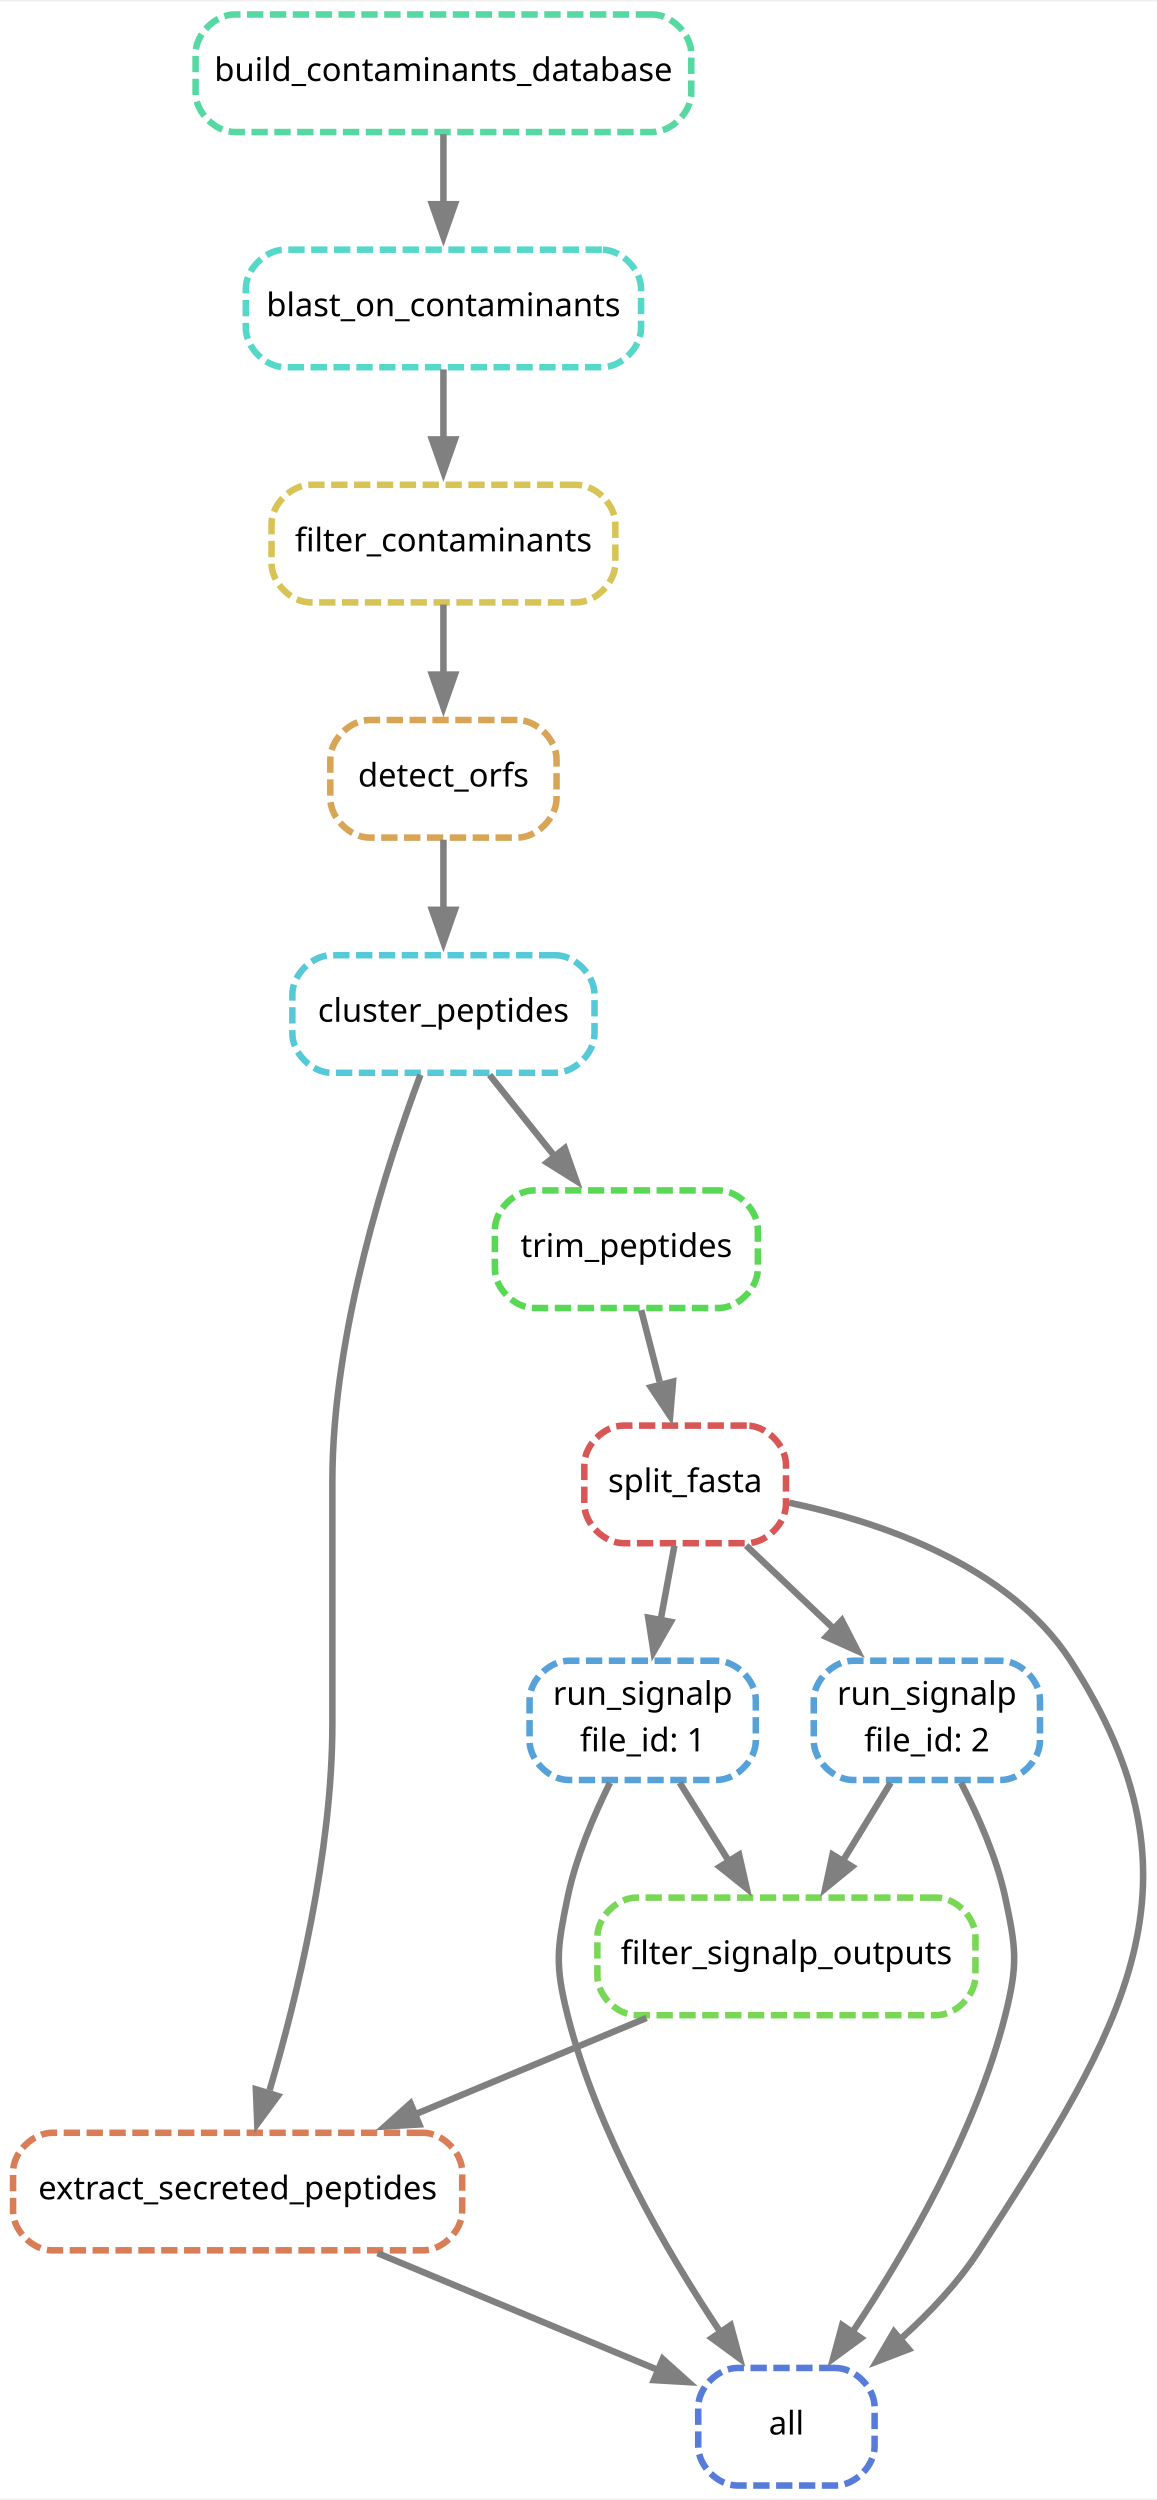
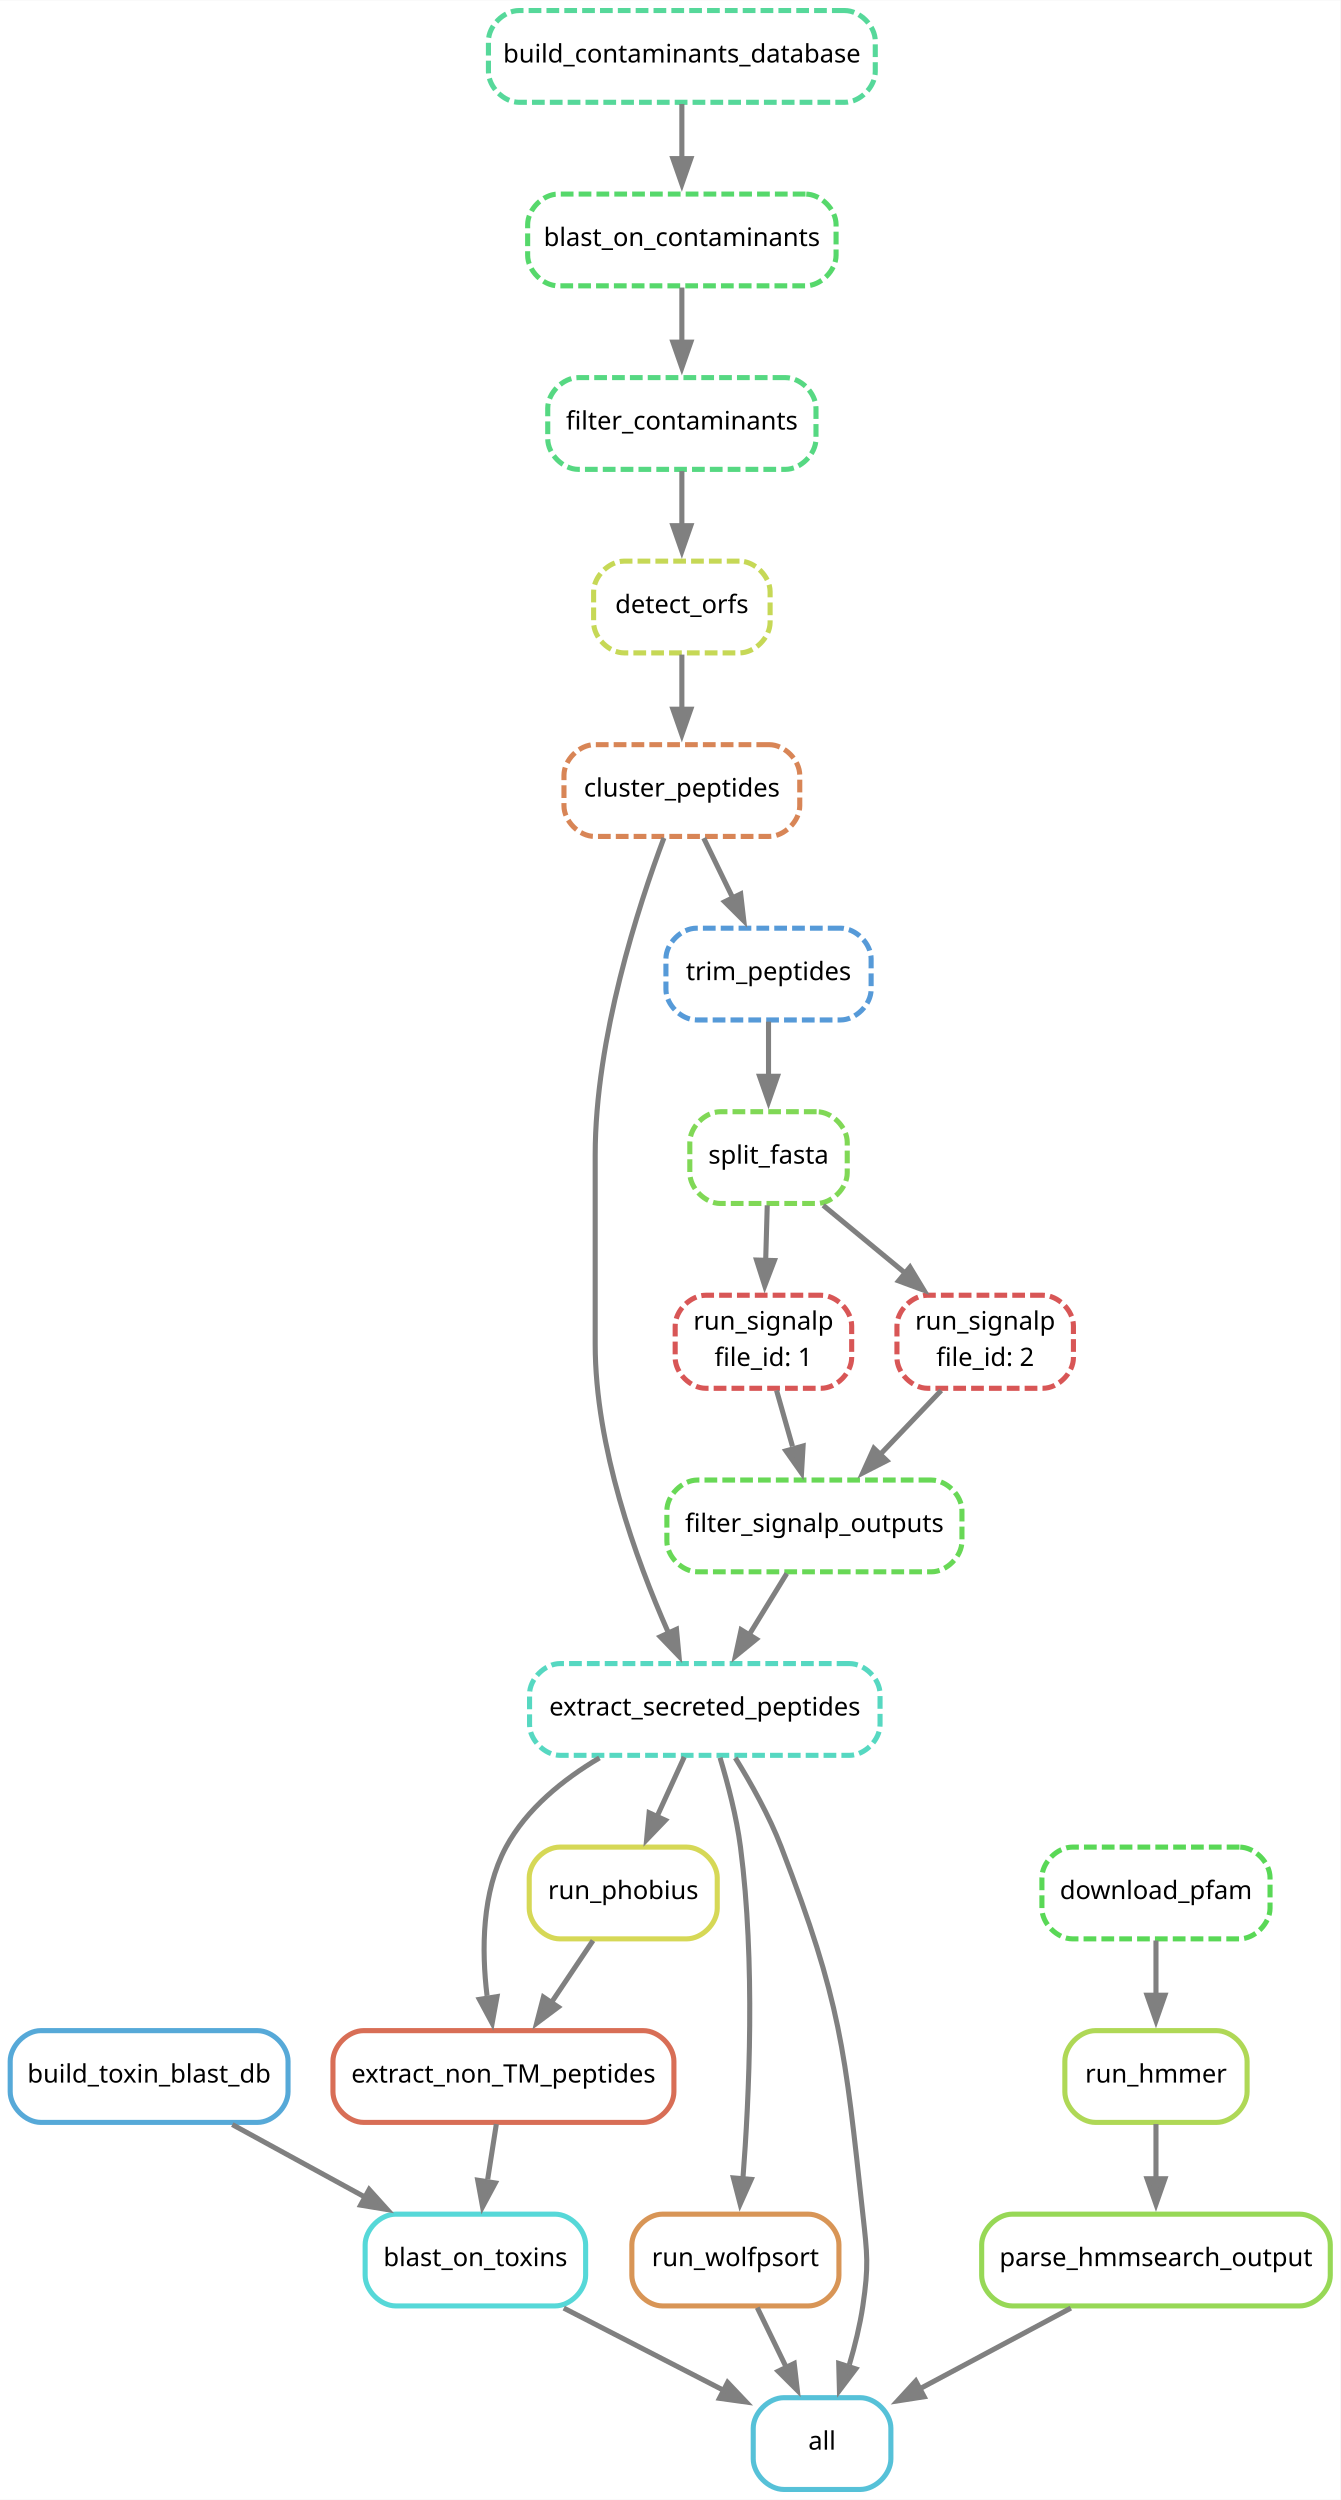
- <svg xmlns="http://www.w3.org/2000/svg" width="354pt" height="765pt" viewBox="0.00 0.00 354.16 764.50">
-   <g id="graph0" class="graph" transform="scale(1 1) rotate(0) translate(4 760.5)">
-     <polygon fill="white" stroke="none" points="-4,4 -4,-760.5 350.16,-760.5 350.16,4 -4,4" />
+ <svg xmlns="http://www.w3.org/2000/svg" width="526pt" height="981pt" viewBox="0.00 0.00 525.88 980.50">
+   <g id="graph0" class="graph" transform="scale(1 1) rotate(0) translate(4 976.5)">
+     <polygon fill="white" stroke="none" points="-4,4 -4,-976.5 521.88,-976.5 521.88,4 -4,4" />
    <g id="node1" class="node">
-       <path fill="none" stroke="#d87d56" stroke-width="2" stroke-dasharray="5,2" d="M125.5,-108C125.5,-108 12,-108 12,-108 6,-108 0,-102 0,-96 0,-96 0,-84 0,-84 0,-78 6,-72 12,-72 12,-72 125.5,-72 125.5,-72 131.5,-72 137.5,-78 137.5,-84 137.5,-84 137.5,-96 137.5,-96 137.5,-102 131.5,-108 125.5,-108" />
-       <text text-anchor="middle" x="68.75" y="-87.62" font-family="sans" font-size="10.00">extract_secreted_peptides</text>
+       <path fill="none" stroke="#56c1d8" stroke-width="2" d="M333.5,-36C333.5,-36 303.5,-36 303.5,-36 297.5,-36 291.5,-30 291.5,-24 291.5,-24 291.5,-12 291.5,-12 291.5,-6 297.5,0 303.5,0 303.5,0 333.5,0 333.5,0 339.5,0 345.5,-6 345.5,-12 345.5,-12 345.5,-24 345.5,-24 345.5,-30 339.5,-36 333.5,-36" />
+       <text text-anchor="middle" x="318.5" y="-15.62" font-family="sans" font-size="10.00">all</text>
+     </g>
+     <g id="node2" class="node">
+       <path fill="none" stroke="#56d8c1" stroke-width="2" stroke-dasharray="5,2" d="M329.25,-324C329.25,-324 215.75,-324 215.75,-324 209.75,-324 203.75,-318 203.75,-312 203.75,-312 203.75,-300 203.75,-300 203.75,-294 209.75,-288 215.75,-288 215.75,-288 329.25,-288 329.25,-288 335.25,-288 341.25,-294 341.25,-300 341.25,-300 341.25,-312 341.25,-312 341.25,-318 335.25,-324 329.25,-324" />
+       <text text-anchor="middle" x="272.5" y="-303.62" font-family="sans" font-size="10.00">extract_secreted_peptides</text>
+     </g>
+     <g id="edge1" class="edge">
+       <path fill="none" stroke="grey" stroke-width="2" d="M284.45,-287.02C290.61,-277.06 297.8,-264.24 302.5,-252 326.02,-190.8 327.35,-173.17 334.5,-108 336.25,-92.1 336.84,-87.83 334.5,-72 333.38,-64.42 331.41,-56.42 329.22,-49" />
+       <polygon fill="grey" stroke="grey" stroke-width="2" points="331.71,-47.3 325.32,-38.85 325.04,-49.44 331.71,-47.3" />
    </g>
    <g id="node12" class="node">
-       <path fill="none" stroke="#567bd8" stroke-width="2" stroke-dasharray="5,2" d="M251.75,-36C251.75,-36 221.75,-36 221.75,-36 215.75,-36 209.75,-30 209.75,-24 209.75,-24 209.75,-12 209.75,-12 209.75,-6 215.75,0 221.75,0 221.75,0 251.75,0 251.75,0 257.75,0 263.75,-6 263.75,-12 263.75,-12 263.75,-24 263.75,-24 263.75,-30 257.75,-36 251.75,-36" />
-       <text text-anchor="middle" x="236.75" y="-15.62" font-family="sans" font-size="10.00">all</text>
+       <path fill="none" stroke="#d86e56" stroke-width="2" d="M248.38,-180C248.38,-180 138.62,-180 138.62,-180 132.62,-180 126.62,-174 126.62,-168 126.62,-168 126.62,-156 126.62,-156 126.62,-150 132.62,-144 138.62,-144 138.62,-144 248.38,-144 248.38,-144 254.38,-144 260.38,-150 260.38,-156 260.38,-156 260.38,-168 260.38,-168 260.38,-174 254.38,-180 248.38,-180" />
+       <text text-anchor="middle" x="193.5" y="-159.62" font-family="sans" font-size="10.00">extract_non_TM_peptides</text>
+     </g>
+     <g id="edge18" class="edge">
+       <path fill="none" stroke="grey" stroke-width="2" d="M231.18,-287C216.94,-278.56 202.55,-267 194.5,-252 185.01,-234.32 184.89,-211.66 187.08,-193.64" />
+       <polygon fill="grey" stroke="grey" stroke-width="2" points="190.98,-193.34 189.08,-182.92 184.07,-192.25 190.98,-193.34" />
+     </g>
+     <g id="node13" class="node">
+       <path fill="none" stroke="#d6d856" stroke-width="2" d="M265.38,-252C265.38,-252 215.62,-252 215.62,-252 209.62,-252 203.62,-246 203.62,-240 203.62,-240 203.62,-228 203.62,-228 203.62,-222 209.62,-216 215.62,-216 215.62,-216 265.38,-216 265.38,-216 271.38,-216 277.38,-222 277.38,-228 277.38,-228 277.38,-240 277.38,-240 277.38,-246 271.38,-252 265.38,-252" />
+       <text text-anchor="middle" x="240.5" y="-231.62" font-family="sans" font-size="10.00">run_phobius</text>
+     </g>
+     <g id="edge19" class="edge">
+       <path fill="none" stroke="grey" stroke-width="2" d="M264.43,-287.34C261.27,-280.43 257.56,-272.31 254.01,-264.56" />
+       <polygon fill="grey" stroke="grey" stroke-width="2" points="257.02,-262.54 249.68,-254.9 250.66,-265.45 257.02,-262.54" />
+     </g>
+     <g id="node15" class="node">
+       <path fill="none" stroke="#d89556" stroke-width="2" d="M313.12,-108C313.12,-108 255.88,-108 255.88,-108 249.88,-108 243.88,-102 243.88,-96 243.88,-96 243.88,-84 243.88,-84 243.88,-78 249.88,-72 255.88,-72 255.88,-72 313.12,-72 313.12,-72 319.12,-72 325.12,-78 325.12,-84 325.12,-84 325.12,-96 325.12,-96 325.12,-102 319.12,-108 313.12,-108" />
+       <text text-anchor="middle" x="284.5" y="-87.62" font-family="sans" font-size="10.00">run_wolfpsort</text>
+     </g>
+     <g id="edge20" class="edge">
+       <path fill="none" stroke="grey" stroke-width="2" d="M278.47,-287.08C281.54,-276.92 284.96,-263.89 286.5,-252 292.36,-206.88 289.96,-154.06 287.43,-121.57" />
+       <polygon fill="grey" stroke="grey" stroke-width="2" points="290.7,-121.63 286.37,-111.96 283.72,-122.22 290.7,-121.63" />
+     </g>
+     <g id="node3" class="node">
+       <path fill="none" stroke="#68d856" stroke-width="2" stroke-dasharray="5,2" d="M361.38,-396C361.38,-396 269.62,-396 269.62,-396 263.62,-396 257.62,-390 257.62,-384 257.62,-384 257.62,-372 257.62,-372 257.62,-366 263.62,-360 269.62,-360 269.62,-360 361.38,-360 361.38,-360 367.38,-360 373.38,-366 373.38,-372 373.38,-372 373.38,-384 373.38,-384 373.38,-390 367.38,-396 361.38,-396" />
+       <text text-anchor="middle" x="315.5" y="-375.62" font-family="sans" font-size="10.00">filter_signalp_outputs</text>
+     </g>
+     <g id="edge5" class="edge">
+       <path fill="none" stroke="grey" stroke-width="2" d="M304.65,-359.34C300.25,-352.18 295.06,-343.73 290.15,-335.73" />
+       <polygon fill="grey" stroke="grey" stroke-width="2" points="292.71,-333.59 284.5,-326.9 286.75,-337.25 292.71,-333.59" />
+     </g>
+     <g id="node4" class="node">
+       <path fill="none" stroke="#80d856" stroke-width="2" stroke-dasharray="5,2" d="M316.38,-540.5C316.38,-540.5 278.62,-540.5 278.62,-540.5 272.62,-540.5 266.62,-534.5 266.62,-528.5 266.62,-528.5 266.62,-516.5 266.62,-516.5 266.62,-510.5 272.62,-504.5 278.62,-504.5 278.62,-504.5 316.38,-504.5 316.38,-504.5 322.38,-504.5 328.38,-510.5 328.38,-516.5 328.38,-516.5 328.38,-528.5 328.38,-528.5 328.38,-534.5 322.38,-540.5 316.38,-540.5" />
+       <text text-anchor="middle" x="297.5" y="-520.12" font-family="sans" font-size="10.00">split_fasta</text>
+     </g>
+     <g id="node19" class="node">
+       <path fill="none" stroke="#d85656" stroke-width="2" stroke-dasharray="5,2" d="M405.12,-468.5C405.12,-468.5 359.88,-468.5 359.88,-468.5 353.88,-468.5 347.88,-462.5 347.88,-456.5 347.88,-456.5 347.88,-444 347.88,-444 347.88,-438 353.88,-432 359.88,-432 359.88,-432 405.12,-432 405.12,-432 411.12,-432 417.12,-438 417.12,-444 417.12,-444 417.12,-456.5 417.12,-456.5 417.12,-462.5 411.12,-468.5 405.12,-468.5" />
+       <text text-anchor="middle" x="382.5" y="-455" font-family="sans" font-size="10.00">run_signalp</text>
+       <text text-anchor="middle" x="382.5" y="-440.75" font-family="sans" font-size="10.00">file_id: 2</text>
+     </g>
+     <g id="edge23" class="edge">
+       <path fill="none" stroke="grey" stroke-width="2" d="M318.95,-503.77C328.56,-495.83 340.1,-486.29 350.69,-477.54" />
+       <polygon fill="grey" stroke="grey" stroke-width="2" points="352.99,-479.53 358.47,-470.46 348.53,-474.13 352.99,-479.53" />
+     </g>
+     <g id="node20" class="node">
+       <path fill="none" stroke="#d85656" stroke-width="2" stroke-dasharray="5,2" d="M318.12,-468.5C318.12,-468.5 272.88,-468.5 272.88,-468.5 266.88,-468.5 260.88,-462.5 260.88,-456.5 260.88,-456.5 260.88,-444 260.88,-444 260.88,-438 266.88,-432 272.88,-432 272.88,-432 318.12,-432 318.12,-432 324.12,-432 330.12,-438 330.12,-444 330.12,-444 330.12,-456.5 330.12,-456.5 330.12,-462.5 324.12,-468.5 318.12,-468.5" />
+       <text text-anchor="middle" x="295.5" y="-455" font-family="sans" font-size="10.00">run_signalp</text>
+       <text text-anchor="middle" x="295.5" y="-440.75" font-family="sans" font-size="10.00">file_id: 1</text>
+     </g>
+     <g id="edge24" class="edge">
+       <path fill="none" stroke="grey" stroke-width="2" d="M297,-503.77C296.81,-497.17 296.59,-489.46 296.38,-482.03" />
+       <polygon fill="grey" stroke="grey" stroke-width="2" points="299.79,-482.11 296.01,-472.22 292.8,-482.31 299.79,-482.11" />
+     </g>
+     <g id="node5" class="node">
+       <path fill="none" stroke="#569ad8" stroke-width="2" stroke-dasharray="5,2" d="M325.75,-612.5C325.75,-612.5 269.25,-612.5 269.25,-612.5 263.25,-612.5 257.25,-606.5 257.25,-600.5 257.25,-600.5 257.25,-588.5 257.25,-588.5 257.25,-582.5 263.25,-576.5 269.25,-576.5 269.25,-576.5 325.75,-576.5 325.75,-576.5 331.75,-576.5 337.75,-582.5 337.75,-588.5 337.75,-588.5 337.75,-600.5 337.75,-600.5 337.75,-606.5 331.75,-612.5 325.75,-612.5" />
+       <text text-anchor="middle" x="297.5" y="-592.12" font-family="sans" font-size="10.00">trim_peptides</text>
+     </g>
+     <g id="edge9" class="edge">
+       <path fill="none" stroke="grey" stroke-width="2" d="M297.5,-575.84C297.5,-569.25 297.5,-561.58 297.5,-554.17" />
+       <polygon fill="grey" stroke="grey" stroke-width="2" points="301,-554.4 297.5,-544.4 294,-554.4 301,-554.4" />
+     </g>
+     <g id="node6" class="node">
+       <path fill="none" stroke="#d88556" stroke-width="2" stroke-dasharray="5,2" d="M297.75,-684.5C297.75,-684.5 229.25,-684.5 229.25,-684.5 223.25,-684.5 217.25,-678.5 217.25,-672.5 217.25,-672.5 217.25,-660.5 217.25,-660.5 217.25,-654.5 223.25,-648.5 229.25,-648.5 229.25,-648.5 297.75,-648.5 297.75,-648.5 303.75,-648.5 309.75,-654.5 309.75,-660.5 309.75,-660.5 309.75,-672.5 309.75,-672.5 309.75,-678.5 303.75,-684.5 297.75,-684.5" />
+       <text text-anchor="middle" x="263.5" y="-664.12" font-family="sans" font-size="10.00">cluster_peptides</text>
+     </g>
+     <g id="edge6" class="edge">
+       <path fill="none" stroke="grey" stroke-width="2" d="M256.46,-647.89C246.5,-621.37 229.5,-569.38 229.5,-523.5 229.5,-523.5 229.5,-523.5 229.5,-449.25 229.5,-408.98 245.49,-364.93 257.96,-336.68" />
+       <polygon fill="grey" stroke="grey" stroke-width="2" points="261.39,-337.44 262.38,-326.89 255.03,-334.52 261.39,-337.44" />
+     </g>
+     <g id="edge10" class="edge">
+       <path fill="none" stroke="grey" stroke-width="2" d="M272.08,-647.84C275.44,-640.93 279.38,-632.81 283.14,-625.06" />
+       <polygon fill="grey" stroke="grey" stroke-width="2" points="286.58,-625.93 287.8,-615.4 280.29,-622.87 286.58,-625.93" />
+     </g>
+     <g id="node7" class="node">
+       <path fill="none" stroke="#c6d856" stroke-width="2" stroke-dasharray="5,2" d="M286.12,-756.5C286.12,-756.5 240.88,-756.5 240.88,-756.5 234.88,-756.5 228.88,-750.5 228.88,-744.5 228.88,-744.5 228.88,-732.5 228.88,-732.5 228.88,-726.5 234.88,-720.5 240.88,-720.5 240.88,-720.5 286.12,-720.5 286.12,-720.5 292.12,-720.5 298.12,-726.5 298.12,-732.5 298.12,-732.5 298.12,-744.5 298.12,-744.5 298.12,-750.5 292.12,-756.5 286.12,-756.5" />
+       <text text-anchor="middle" x="263.5" y="-736.12" font-family="sans" font-size="10.00">detect_orfs</text>
+     </g>
+     <g id="edge11" class="edge">
+       <path fill="none" stroke="grey" stroke-width="2" d="M263.5,-719.84C263.5,-713.25 263.5,-705.58 263.5,-698.17" />
+       <polygon fill="grey" stroke="grey" stroke-width="2" points="267,-698.4 263.5,-688.4 260,-698.4 267,-698.4" />
+     </g>
+     <g id="node8" class="node">
+       <path fill="none" stroke="#56d882" stroke-width="2" stroke-dasharray="5,2" d="M304.12,-828.5C304.12,-828.5 222.88,-828.5 222.88,-828.5 216.88,-828.5 210.88,-822.5 210.88,-816.5 210.88,-816.5 210.88,-804.5 210.88,-804.5 210.88,-798.5 216.88,-792.5 222.88,-792.5 222.88,-792.5 304.12,-792.5 304.12,-792.5 310.12,-792.5 316.12,-798.5 316.12,-804.5 316.12,-804.5 316.12,-816.5 316.12,-816.5 316.12,-822.5 310.12,-828.5 304.12,-828.5" />
+       <text text-anchor="middle" x="263.5" y="-808.12" font-family="sans" font-size="10.00">filter_contaminants</text>
+     </g>
+     <g id="edge12" class="edge">
+       <path fill="none" stroke="grey" stroke-width="2" d="M263.5,-791.84C263.5,-785.25 263.5,-777.58 263.5,-770.17" />
+       <polygon fill="grey" stroke="grey" stroke-width="2" points="267,-770.4 263.5,-760.4 260,-770.4 267,-770.4" />
+     </g>
+     <g id="node9" class="node">
+       <path fill="none" stroke="#56d86b" stroke-width="2" stroke-dasharray="5,2" d="M312,-900.5C312,-900.5 215,-900.5 215,-900.5 209,-900.5 203,-894.5 203,-888.5 203,-888.5 203,-876.5 203,-876.5 203,-870.5 209,-864.5 215,-864.5 215,-864.5 312,-864.5 312,-864.5 318,-864.5 324,-870.5 324,-876.5 324,-876.5 324,-888.5 324,-888.5 324,-894.5 318,-900.5 312,-900.5" />
+       <text text-anchor="middle" x="263.5" y="-880.12" font-family="sans" font-size="10.00">blast_on_contaminants</text>
    </g>
    <g id="edge13" class="edge">
-       <path fill="none" stroke="grey" stroke-width="2" d="M111.58,-71.15C137.81,-60.22 171.16,-46.33 196.84,-35.63" />
-       <polygon fill="grey" stroke="grey" stroke-width="2" points="198.88,-38.74 206.77,-31.66 196.19,-32.28 198.88,-38.74" />
-     </g>
-     <g id="node2" class="node">
-       <path fill="none" stroke="#78d856" stroke-width="2" stroke-dasharray="5,2" d="M282.62,-180C282.62,-180 190.88,-180 190.88,-180 184.88,-180 178.88,-174 178.88,-168 178.88,-168 178.88,-156 178.88,-156 178.88,-150 184.88,-144 190.88,-144 190.88,-144 282.62,-144 282.62,-144 288.62,-144 294.62,-150 294.62,-156 294.62,-156 294.62,-168 294.62,-168 294.62,-174 288.62,-180 282.62,-180" />
-       <text text-anchor="middle" x="236.75" y="-159.62" font-family="sans" font-size="10.00">filter_signalp_outputs</text>
-     </g>
-     <g id="edge1" class="edge">
-       <path fill="none" stroke="grey" stroke-width="2" d="M193.92,-143.15C172.58,-134.26 146.52,-123.41 123.72,-113.91" />
-       <polygon fill="grey" stroke="grey" stroke-width="2" points="124.37,-110.55 113.79,-109.93 121.68,-117.01 124.37,-110.55" />
-     </g>
-     <g id="node3" class="node">
-       <path fill="none" stroke="#d85656" stroke-width="2" stroke-dasharray="5,2" d="M224.62,-324.5C224.62,-324.5 186.88,-324.5 186.88,-324.5 180.88,-324.5 174.88,-318.5 174.88,-312.5 174.88,-312.5 174.88,-300.5 174.88,-300.5 174.88,-294.5 180.88,-288.5 186.88,-288.5 186.88,-288.5 224.62,-288.5 224.62,-288.5 230.62,-288.5 236.62,-294.5 236.62,-300.5 236.62,-300.5 236.62,-312.5 236.62,-312.5 236.62,-318.5 230.62,-324.5 224.62,-324.5" />
-       <text text-anchor="middle" x="205.75" y="-304.12" font-family="sans" font-size="10.00">split_fasta</text>
+       <path fill="none" stroke="grey" stroke-width="2" d="M263.5,-863.84C263.5,-857.25 263.5,-849.58 263.5,-842.17" />
+       <polygon fill="grey" stroke="grey" stroke-width="2" points="267,-842.4 263.5,-832.4 260,-842.4 267,-842.4" />
    </g>
    <g id="node10" class="node">
-       <path fill="none" stroke="#56a2d8" stroke-width="2" stroke-dasharray="5,2" d="M302.38,-252.5C302.38,-252.5 257.12,-252.5 257.12,-252.5 251.12,-252.5 245.12,-246.5 245.12,-240.5 245.12,-240.5 245.12,-228 245.12,-228 245.12,-222 251.12,-216 257.12,-216 257.12,-216 302.38,-216 302.38,-216 308.38,-216 314.38,-222 314.38,-228 314.38,-228 314.38,-240.5 314.38,-240.5 314.38,-246.5 308.38,-252.5 302.38,-252.5" />
-       <text text-anchor="middle" x="279.75" y="-239" font-family="sans" font-size="10.00">run_signalp</text>
-       <text text-anchor="middle" x="279.75" y="-224.75" font-family="sans" font-size="10.00">file_id: 2</text>
+       <path fill="none" stroke="#56d89a" stroke-width="2" stroke-dasharray="5,2" d="M327.38,-972.5C327.38,-972.5 199.62,-972.5 199.62,-972.5 193.62,-972.5 187.62,-966.5 187.62,-960.5 187.62,-960.5 187.62,-948.5 187.62,-948.5 187.62,-942.5 193.62,-936.5 199.62,-936.5 199.62,-936.5 327.38,-936.5 327.38,-936.5 333.38,-936.5 339.38,-942.5 339.38,-948.5 339.38,-948.5 339.38,-960.5 339.38,-960.5 339.38,-966.5 333.38,-972.5 327.38,-972.5" />
+       <text text-anchor="middle" x="263.5" y="-952.12" font-family="sans" font-size="10.00">build_contaminants_database</text>
    </g>
-     <g id="edge11" class="edge">
-       <path fill="none" stroke="grey" stroke-width="2" d="M224.42,-287.77C232.54,-280.07 242.22,-270.88 251.2,-262.35" />
-       <polygon fill="grey" stroke="grey" stroke-width="2" points="253.72,-264.88 258.57,-255.46 248.9,-259.81 253.72,-264.88" />
+     <g id="edge14" class="edge">
+       <path fill="none" stroke="grey" stroke-width="2" d="M263.5,-935.84C263.5,-929.25 263.5,-921.58 263.5,-914.17" />
+       <polygon fill="grey" stroke="grey" stroke-width="2" points="267,-914.4 263.5,-904.4 260,-914.4 267,-914.4" />
    </g>
    <g id="node11" class="node">
-       <path fill="none" stroke="#56a2d8" stroke-width="2" stroke-dasharray="5,2" d="M215.38,-252.5C215.38,-252.5 170.12,-252.5 170.12,-252.5 164.12,-252.5 158.12,-246.5 158.12,-240.5 158.12,-240.5 158.12,-228 158.12,-228 158.12,-222 164.12,-216 170.12,-216 170.12,-216 215.38,-216 215.38,-216 221.38,-216 227.38,-222 227.38,-228 227.38,-228 227.38,-240.5 227.38,-240.5 227.38,-246.5 221.38,-252.5 215.38,-252.5" />
-       <text text-anchor="middle" x="192.75" y="-239" font-family="sans" font-size="10.00">run_signalp</text>
-       <text text-anchor="middle" x="192.75" y="-224.75" font-family="sans" font-size="10.00">file_id: 1</text>
-     </g>
-     <g id="edge12" class="edge">
-       <path fill="none" stroke="grey" stroke-width="2" d="M202.47,-287.77C201.23,-281.09 199.79,-273.27 198.39,-265.75" />
-       <polygon fill="grey" stroke="grey" stroke-width="2" points="201.34,-264.41 196.07,-255.22 194.45,-265.69 201.34,-264.41" />
-     </g>
-     <g id="edge14" class="edge">
-       <path fill="none" stroke="grey" stroke-width="2" d="M237.53,-300.91C265.57,-294.99 304.84,-281.72 323.75,-252.5 367.85,-184.34 339.84,-140.17 295.75,-72 289.39,-62.17 280.75,-53.03 272.05,-45.19" />
-       <polygon fill="grey" stroke="grey" stroke-width="2" points="274.2,-41.74 264.31,-37.94 269.67,-47.08 274.2,-41.74" />
-     </g>
-     <g id="node4" class="node">
-       <path fill="none" stroke="#59d856" stroke-width="2" stroke-dasharray="5,2" d="M216,-396.5C216,-396.5 159.5,-396.5 159.5,-396.5 153.5,-396.5 147.5,-390.5 147.5,-384.5 147.5,-384.5 147.5,-372.5 147.5,-372.5 147.5,-366.5 153.5,-360.5 159.5,-360.5 159.5,-360.5 216,-360.5 216,-360.5 222,-360.5 228,-366.5 228,-372.5 228,-372.5 228,-384.5 228,-384.5 228,-390.5 222,-396.5 216,-396.5" />
-       <text text-anchor="middle" x="187.75" y="-376.12" font-family="sans" font-size="10.00">trim_peptides</text>
-     </g>
-     <g id="edge5" class="edge">
-       <path fill="none" stroke="grey" stroke-width="2" d="M192.29,-359.84C194.01,-353.17 196.01,-345.39 197.94,-337.89" />
-       <polygon fill="grey" stroke="grey" stroke-width="2" points="202.05,-337.96 201.15,-327.4 195.27,-336.22 202.05,-337.96" />
-     </g>
-     <g id="node5" class="node">
-       <path fill="none" stroke="#56c9d8" stroke-width="2" stroke-dasharray="5,2" d="M166,-468.5C166,-468.5 97.5,-468.5 97.5,-468.5 91.5,-468.5 85.5,-462.5 85.5,-456.5 85.5,-456.5 85.5,-444.5 85.5,-444.5 85.5,-438.5 91.5,-432.5 97.5,-432.5 97.5,-432.5 166,-432.5 166,-432.5 172,-432.5 178,-438.5 178,-444.5 178,-444.5 178,-456.5 178,-456.5 178,-462.5 172,-468.5 166,-468.5" />
-       <text text-anchor="middle" x="131.75" y="-448.12" font-family="sans" font-size="10.00">cluster_peptides</text>
+       <path fill="none" stroke="#56d8d8" stroke-width="2" d="M213.75,-108C213.75,-108 151.25,-108 151.25,-108 145.25,-108 139.25,-102 139.25,-96 139.25,-96 139.25,-84 139.25,-84 139.25,-78 145.25,-72 151.25,-72 151.25,-72 213.75,-72 213.75,-72 219.75,-72 225.75,-78 225.75,-84 225.75,-84 225.75,-96 225.75,-96 225.75,-102 219.75,-108 213.75,-108" />
+       <text text-anchor="middle" x="182.5" y="-87.62" font-family="sans" font-size="10.00">blast_on_toxins</text>
    </g>
    <g id="edge2" class="edge">
-       <path fill="none" stroke="grey" stroke-width="2" d="M124.71,-431.89C114.75,-405.37 97.75,-353.38 97.75,-307.5 97.75,-307.5 97.75,-307.5 97.75,-233.25 97.75,-193.87 86.95,-149.57 78.53,-121.02" />
-       <polygon fill="grey" stroke="grey" stroke-width="2" points="81.04,-119.26 74.76,-110.73 74.34,-121.31 81.04,-119.26" />
+       <path fill="none" stroke="grey" stroke-width="2" d="M217.17,-71.15C236.16,-61.38 259.76,-49.24 279.4,-39.13" />
+       <polygon fill="grey" stroke="grey" stroke-width="2" points="281.45,-41.98 288.74,-34.29 278.25,-35.75 281.45,-41.98" />
    </g>
-     <g id="edge6" class="edge">
-       <path fill="none" stroke="grey" stroke-width="2" d="M145.88,-431.84C151.8,-424.43 158.84,-415.64 165.43,-407.4" />
-       <polygon fill="grey" stroke="grey" stroke-width="2" points="168.91,-409.4 172.43,-399.4 163.45,-405.02 168.91,-409.4" />
+     <g id="edge15" class="edge">
+       <path fill="none" stroke="grey" stroke-width="2" d="M190.72,-143.34C189.69,-136.75 188.48,-129.08 187.32,-121.67" />
+       <polygon fill="grey" stroke="grey" stroke-width="2" points="190.32,-120.24 185.31,-110.9 183.41,-121.32 190.32,-120.24" />
    </g>
-     <g id="node6" class="node">
-       <path fill="none" stroke="#d8a456" stroke-width="2" stroke-dasharray="5,2" d="M154.38,-540.5C154.38,-540.5 109.12,-540.5 109.12,-540.5 103.12,-540.5 97.12,-534.5 97.12,-528.5 97.12,-528.5 97.12,-516.5 97.12,-516.5 97.12,-510.5 103.12,-504.5 109.12,-504.5 109.12,-504.5 154.38,-504.5 154.38,-504.5 160.38,-504.5 166.38,-510.5 166.38,-516.5 166.38,-516.5 166.38,-528.5 166.38,-528.5 166.38,-534.5 160.38,-540.5 154.38,-540.5" />
-       <text text-anchor="middle" x="131.75" y="-520.12" font-family="sans" font-size="10.00">detect_orfs</text>
+     <g id="edge17" class="edge">
+       <path fill="none" stroke="grey" stroke-width="2" d="M228.64,-215.34C223.78,-208.1 218.03,-199.53 212.6,-191.45" />
+       <polygon fill="grey" stroke="grey" stroke-width="2" points="215,-189.25 206.52,-182.9 209.19,-193.16 215,-189.25" />
+     </g>
+     <g id="node14" class="node">
+       <path fill="none" stroke="#56a9d8" stroke-width="2" d="M97,-180C97,-180 12,-180 12,-180 6,-180 0,-174 0,-168 0,-168 0,-156 0,-156 0,-150 6,-144 12,-144 12,-144 97,-144 97,-144 103,-144 109,-150 109,-156 109,-156 109,-168 109,-168 109,-174 103,-180 97,-180" />
+       <text text-anchor="middle" x="54.5" y="-159.62" font-family="sans" font-size="10.00">build_toxin_blast_db</text>
+     </g>
+     <g id="edge16" class="edge">
+       <path fill="none" stroke="grey" stroke-width="2" d="M87.13,-143.15C102.78,-134.6 121.75,-124.22 138.64,-114.99" />
+       <polygon fill="grey" stroke="grey" stroke-width="2" points="140.83,-117.68 147.93,-109.81 137.48,-111.54 140.83,-117.68" />
+     </g>
+     <g id="edge3" class="edge">
+       <path fill="none" stroke="grey" stroke-width="2" d="M293.08,-71.34C296.44,-64.43 300.38,-56.31 304.14,-48.56" />
+       <polygon fill="grey" stroke="grey" stroke-width="2" points="307.58,-49.43 308.8,-38.9 301.29,-46.37 307.58,-49.43" />
+     </g>
+     <g id="node16" class="node">
+       <path fill="none" stroke="#97d856" stroke-width="2" d="M505.88,-108C505.88,-108 393.12,-108 393.12,-108 387.12,-108 381.12,-102 381.12,-96 381.12,-96 381.12,-84 381.12,-84 381.12,-78 387.12,-72 393.12,-72 393.12,-72 505.88,-72 505.88,-72 511.88,-72 517.88,-78 517.88,-84 517.88,-84 517.88,-96 517.88,-96 517.88,-102 511.88,-108 505.88,-108" />
+       <text text-anchor="middle" x="449.5" y="-87.62" font-family="sans" font-size="10.00">parse_hmmsearch_output</text>
+     </g>
+     <g id="edge4" class="edge">
+       <path fill="none" stroke="grey" stroke-width="2" d="M416.1,-71.15C398.24,-61.61 376.13,-49.79 357.48,-39.83" />
+       <polygon fill="grey" stroke="grey" stroke-width="2" points="358.56,-36.37 348.09,-34.74 355.26,-42.54 358.56,-36.37" />
+     </g>
+     <g id="node17" class="node">
+       <path fill="none" stroke="#afd856" stroke-width="2" d="M473.25,-180C473.25,-180 425.75,-180 425.75,-180 419.75,-180 413.75,-174 413.75,-168 413.75,-168 413.75,-156 413.75,-156 413.75,-150 419.75,-144 425.75,-144 425.75,-144 473.25,-144 473.25,-144 479.25,-144 485.25,-150 485.25,-156 485.25,-156 485.25,-168 485.25,-168 485.25,-174 479.25,-180 473.25,-180" />
+       <text text-anchor="middle" x="449.5" y="-159.62" font-family="sans" font-size="10.00">run_hmmer</text>
+     </g>
+     <g id="edge21" class="edge">
+       <path fill="none" stroke="grey" stroke-width="2" d="M449.5,-143.34C449.5,-136.75 449.5,-129.08 449.5,-121.67" />
+       <polygon fill="grey" stroke="grey" stroke-width="2" points="453,-121.9 449.5,-111.9 446,-121.9 453,-121.9" />
+     </g>
+     <g id="node18" class="node">
+       <path fill="none" stroke="#59d856" stroke-width="2" stroke-dasharray="5,2" d="M482.25,-252C482.25,-252 416.75,-252 416.75,-252 410.75,-252 404.75,-246 404.75,-240 404.75,-240 404.75,-228 404.75,-228 404.75,-222 410.75,-216 416.75,-216 416.75,-216 482.25,-216 482.25,-216 488.25,-216 494.25,-222 494.25,-228 494.25,-228 494.25,-240 494.25,-240 494.25,-246 488.25,-252 482.25,-252" />
+       <text text-anchor="middle" x="449.5" y="-231.62" font-family="sans" font-size="10.00">download_pfam</text>
+     </g>
+     <g id="edge22" class="edge">
+       <path fill="none" stroke="grey" stroke-width="2" d="M449.5,-215.34C449.5,-208.75 449.5,-201.08 449.5,-193.67" />
+       <polygon fill="grey" stroke="grey" stroke-width="2" points="453,-193.9 449.5,-183.9 446,-193.9 453,-193.9" />
    </g>
    <g id="edge7" class="edge">
-       <path fill="none" stroke="grey" stroke-width="2" d="M131.75,-503.84C131.75,-497.25 131.75,-489.58 131.75,-482.17" />
-       <polygon fill="grey" stroke="grey" stroke-width="2" points="135.25,-482.4 131.75,-472.4 128.25,-482.4 135.25,-482.4" />
-     </g>
-     <g id="node7" class="node">
-       <path fill="none" stroke="#d8c356" stroke-width="2" stroke-dasharray="5,2" d="M172.38,-612.5C172.38,-612.5 91.12,-612.5 91.12,-612.5 85.12,-612.5 79.12,-606.5 79.12,-600.5 79.12,-600.5 79.12,-588.5 79.12,-588.5 79.12,-582.5 85.12,-576.5 91.12,-576.5 91.12,-576.5 172.38,-576.5 172.38,-576.5 178.38,-576.5 184.38,-582.5 184.38,-588.5 184.38,-588.5 184.38,-600.5 184.38,-600.5 184.38,-606.5 178.38,-612.5 172.38,-612.5" />
-       <text text-anchor="middle" x="131.75" y="-592.12" font-family="sans" font-size="10.00">filter_contaminants</text>
+       <path fill="none" stroke="grey" stroke-width="2" d="M365.25,-431.16C357.92,-423.48 349.23,-414.37 341.18,-405.92" />
+       <polygon fill="grey" stroke="grey" stroke-width="2" points="343.9,-403.61 334.46,-398.79 338.83,-408.44 343.9,-403.61" />
    </g>
    <g id="edge8" class="edge">
-       <path fill="none" stroke="grey" stroke-width="2" d="M131.75,-575.84C131.75,-569.25 131.75,-561.58 131.75,-554.17" />
-       <polygon fill="grey" stroke="grey" stroke-width="2" points="135.25,-554.4 131.75,-544.4 128.25,-554.4 135.25,-554.4" />
-     </g>
-     <g id="node8" class="node">
-       <path fill="none" stroke="#56d8c9" stroke-width="2" stroke-dasharray="5,2" d="M180.25,-684.5C180.25,-684.5 83.25,-684.5 83.25,-684.5 77.25,-684.5 71.25,-678.5 71.25,-672.5 71.25,-672.5 71.25,-660.5 71.25,-660.5 71.25,-654.5 77.25,-648.5 83.25,-648.5 83.25,-648.5 180.25,-648.5 180.25,-648.5 186.25,-648.5 192.25,-654.5 192.25,-660.5 192.25,-660.5 192.25,-672.5 192.25,-672.5 192.25,-678.5 186.25,-684.5 180.25,-684.5" />
-       <text text-anchor="middle" x="131.75" y="-664.12" font-family="sans" font-size="10.00">blast_on_contaminants</text>
-     </g>
-     <g id="edge9" class="edge">
-       <path fill="none" stroke="grey" stroke-width="2" d="M131.75,-647.84C131.75,-641.25 131.75,-633.58 131.75,-626.17" />
-       <polygon fill="grey" stroke="grey" stroke-width="2" points="135.25,-626.4 131.75,-616.4 128.25,-626.4 135.25,-626.4" />
-     </g>
-     <g id="node9" class="node">
-       <path fill="none" stroke="#56d8a2" stroke-width="2" stroke-dasharray="5,2" d="M195.62,-756.5C195.62,-756.5 67.88,-756.5 67.88,-756.5 61.88,-756.5 55.88,-750.5 55.88,-744.5 55.88,-744.5 55.88,-732.5 55.88,-732.5 55.88,-726.5 61.88,-720.5 67.88,-720.5 67.88,-720.5 195.62,-720.5 195.62,-720.5 201.62,-720.5 207.62,-726.5 207.62,-732.5 207.62,-732.5 207.62,-744.5 207.62,-744.5 207.62,-750.5 201.62,-756.5 195.62,-756.5" />
-       <text text-anchor="middle" x="131.75" y="-736.12" font-family="sans" font-size="10.00">build_contaminants_database</text>
-     </g>
-     <g id="edge10" class="edge">
-       <path fill="none" stroke="grey" stroke-width="2" d="M131.75,-719.84C131.75,-713.25 131.75,-705.58 131.75,-698.17" />
-       <polygon fill="grey" stroke="grey" stroke-width="2" points="135.25,-698.4 131.75,-688.4 128.25,-698.4 135.25,-698.4" />
-     </g>
-     <g id="edge3" class="edge">
-       <path fill="none" stroke="grey" stroke-width="2" d="M268.68,-215.16C264.33,-208.06 259.23,-199.73 254.4,-191.84" />
-       <polygon fill="grey" stroke="grey" stroke-width="2" points="256.84,-189.49 248.64,-182.79 250.87,-193.14 256.84,-189.49" />
-     </g>
-     <g id="edge15" class="edge">
-       <path fill="none" stroke="grey" stroke-width="2" d="M290.2,-215.18C295.39,-205.17 301.11,-192.29 303.75,-180 307.11,-164.36 307.65,-159.52 303.75,-144 294.79,-108.33 273.48,-71.74 257.28,-47.44" />
-       <polygon fill="grey" stroke="grey" stroke-width="2" points="259.58,-45.14 251.04,-38.87 253.81,-49.1 259.58,-45.14" />
-     </g>
-     <g id="edge4" class="edge">
-       <path fill="none" stroke="grey" stroke-width="2" d="M204.08,-215.16C208.58,-207.97 213.87,-199.54 218.86,-191.56" />
-       <polygon fill="grey" stroke="grey" stroke-width="2" points="222.27,-193.12 224.61,-182.79 216.34,-189.4 222.27,-193.12" />
-     </g>
-     <g id="edge16" class="edge">
-       <path fill="none" stroke="grey" stroke-width="2" d="M182.73,-215.13C177.75,-205.1 172.28,-192.23 169.75,-180 166.51,-164.33 165.85,-159.52 169.75,-144 178.71,-108.33 200.02,-71.74 216.22,-47.44" />
-       <polygon fill="grey" stroke="grey" stroke-width="2" points="219.69,-49.1 222.46,-38.87 213.92,-45.14 219.69,-49.1" />
+       <path fill="none" stroke="grey" stroke-width="2" d="M300.65,-431.16C302.55,-424.47 304.77,-416.69 306.9,-409.22" />
+       <polygon fill="grey" stroke="grey" stroke-width="2" points="311.06,-409.36 310.44,-398.79 304.33,-407.45 311.06,-409.36" />
    </g>
  </g>
</svg>
